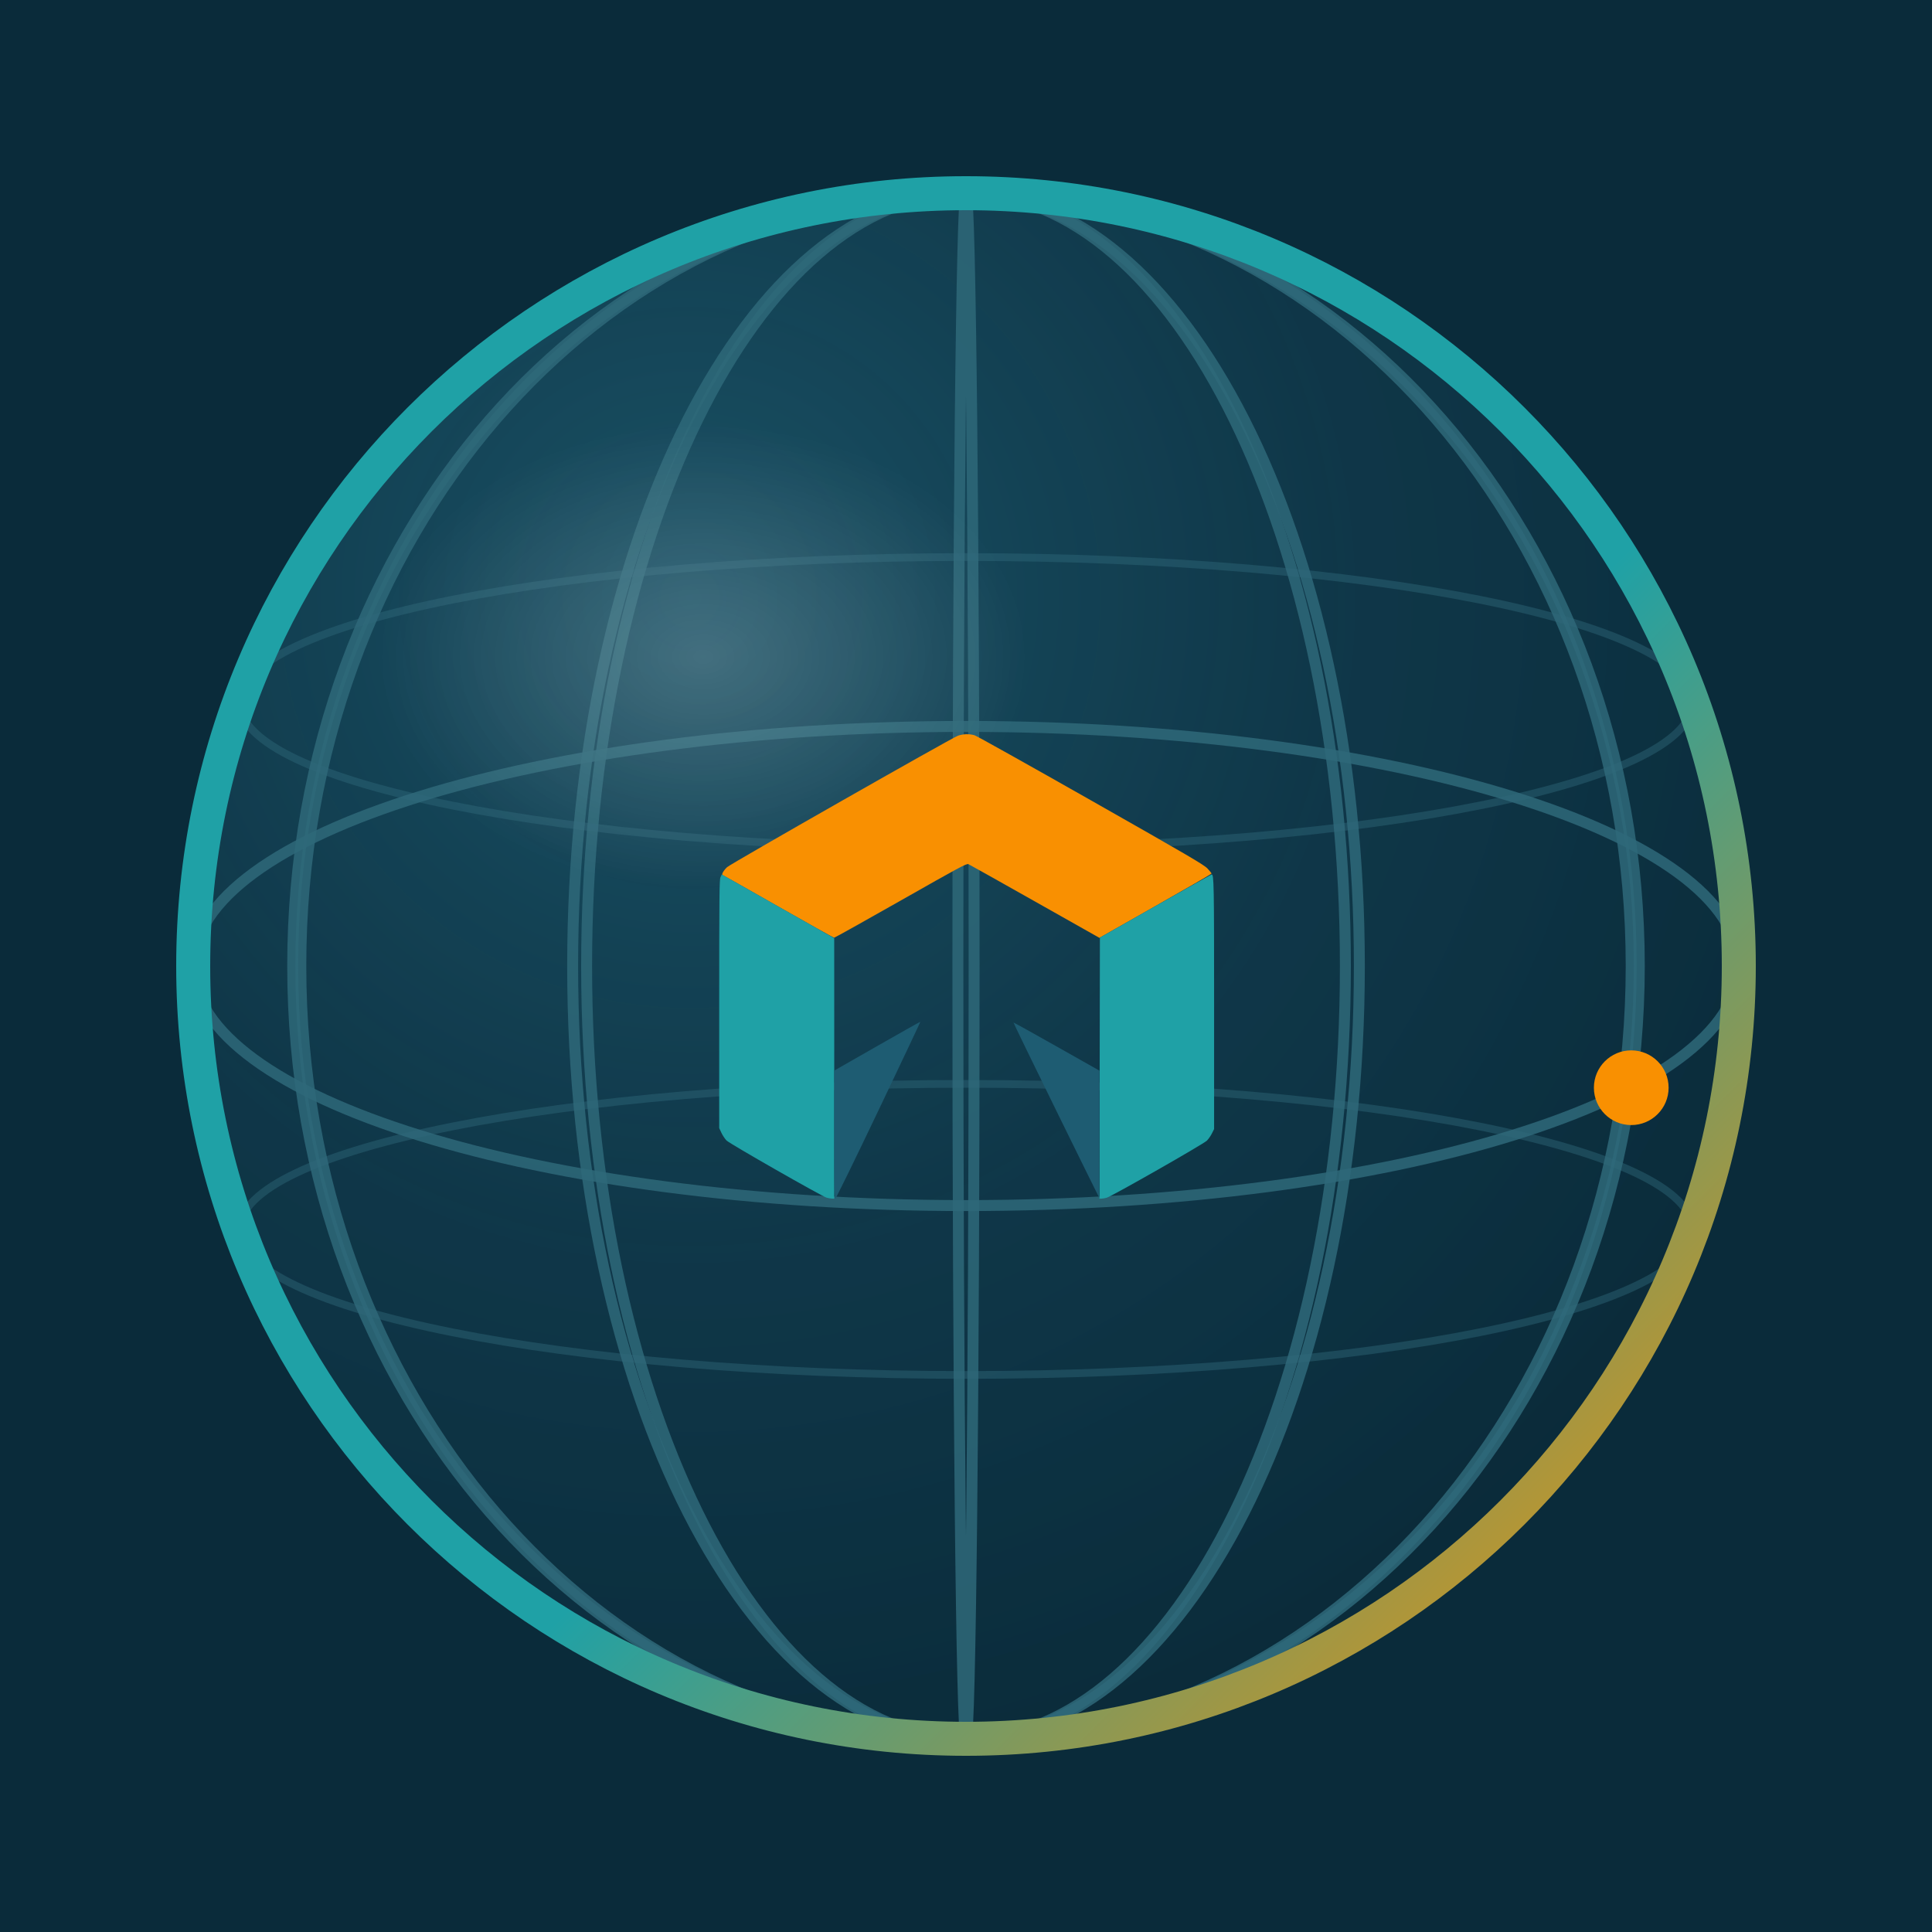
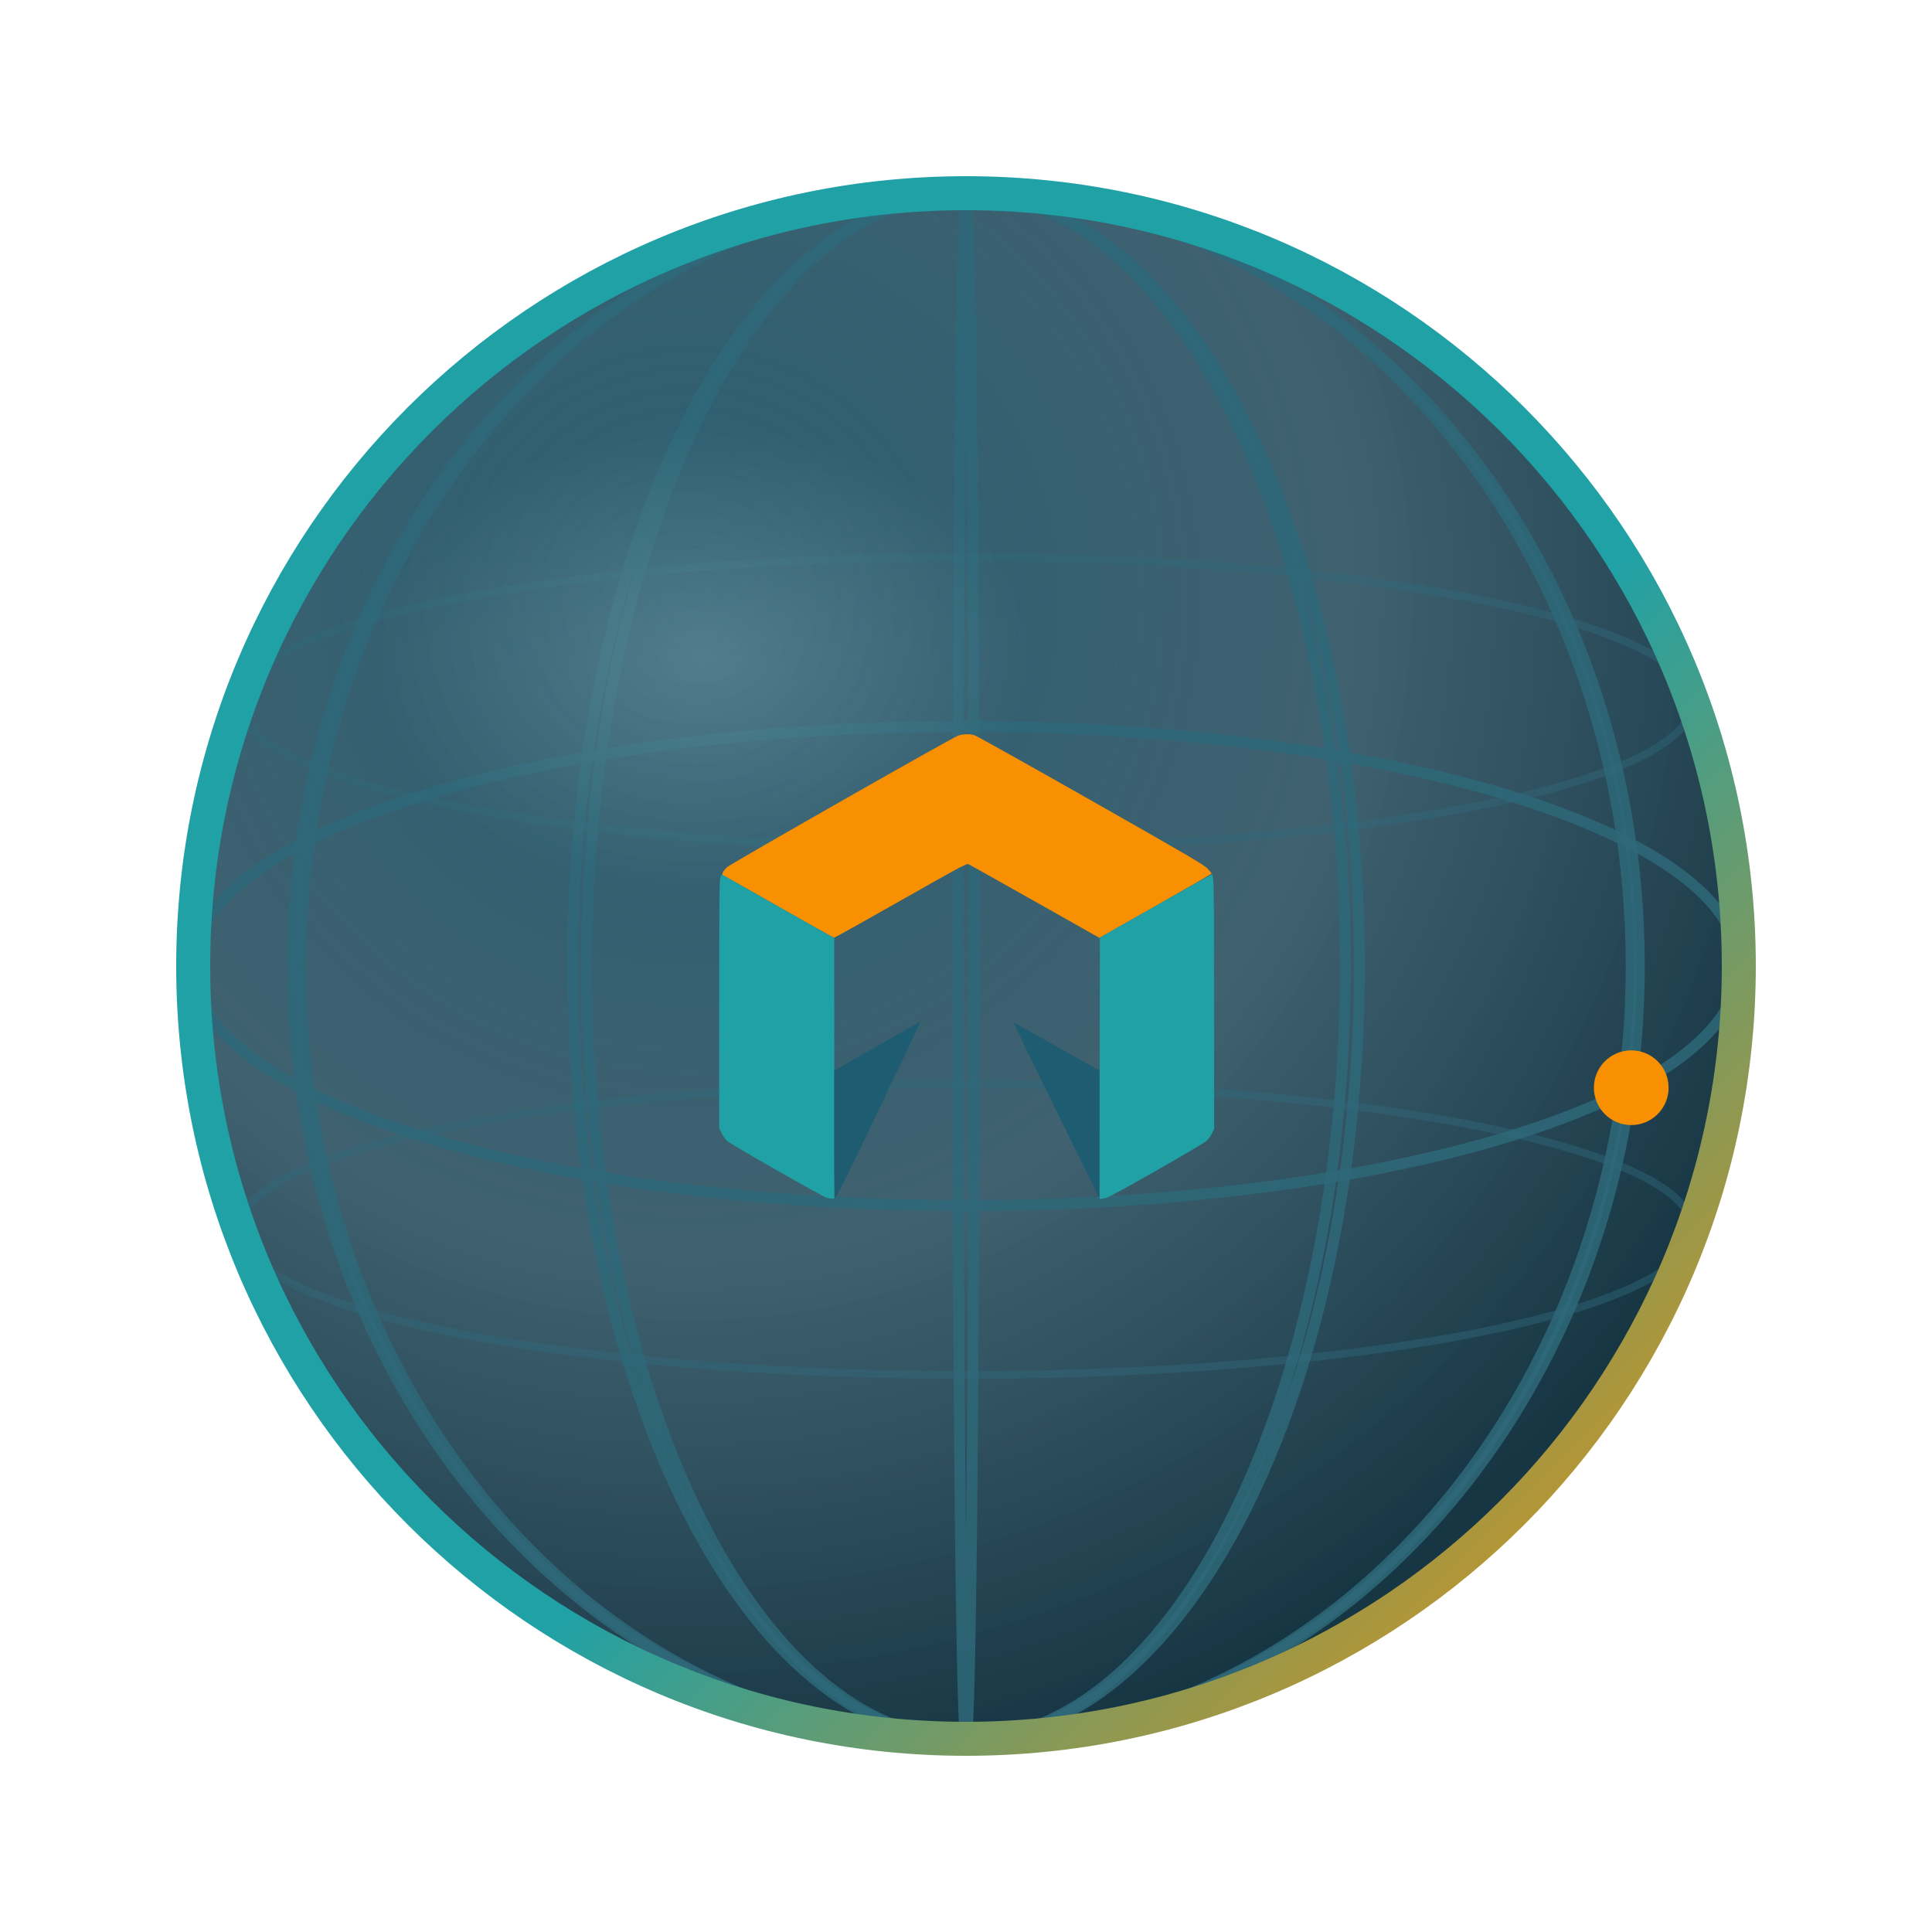
<svg xmlns="http://www.w3.org/2000/svg" viewBox="0 0 300 300" width="300" height="300">
-   <rect width="300" height="300" fill="#0A2B3A" />
  <defs>
    <radialGradient id="gord" cx="32%" cy="26%" r="78%">
      <stop offset="0%" stop-color="#1B5468" stop-opacity="0.93" />
      <stop offset="55%" stop-color="#103A4C" stop-opacity="0.8" />
      <stop offset="100%" stop-color="#0A2B3A" stop-opacity="0.95" />
    </radialGradient>
    <linearGradient id="rord" x1="0" y1="0" x2="1" y2="1">
      <stop offset="0%" stop-color="#1FA1A6" />
      <stop offset="58%" stop-color="#1FA1A6" />
      <stop offset="100%" stop-color="#F99001" />
    </linearGradient>
    <radialGradient id="hord" cx="50%" cy="50%" r="50%">
      <stop offset="0%" stop-color="#FFF" stop-opacity="0.18" />
      <stop offset="100%" stop-color="#FFF" stop-opacity="0" />
    </radialGradient>
  </defs>
  <circle cx="150.0" cy="150.0" r="120.0" fill="url(#gord)" />
  <ellipse cx="150.0" cy="150.0" rx="103.29" ry="120.0" fill="none" stroke="#2E6879" stroke-width="1.7" opacity="0.85" />
  <ellipse cx="150.0" cy="150.0" rx="58.91" ry="120.0" fill="none" stroke="#2E6879" stroke-width="1.7" opacity="0.85" />
  <ellipse cx="150.0" cy="150.0" rx="1.26" ry="120.0" fill="none" stroke="#2E6879" stroke-width="1.7" opacity="0.85" />
  <ellipse cx="150.0" cy="150.0" rx="61.08" ry="120.0" fill="none" stroke="#2E6879" stroke-width="1.7" opacity="0.85" />
  <ellipse cx="150.0" cy="150.0" rx="104.55" ry="120.0" fill="none" stroke="#2E6879" stroke-width="1.7" opacity="0.85" />
  <ellipse cx="150.0" cy="150.0" rx="119.99" ry="120.0" fill="none" stroke="#2E6879" stroke-width="1.7" opacity="0.85" />
  <ellipse cx="150.0" cy="150.0" rx="120.0" ry="37.2" fill="none" stroke="#2E6879" stroke-width="1.7" opacity="0.85" />
  <ellipse cx="150.0" cy="190.9" rx="112.8" ry="22.6" fill="none" stroke="#2E6879" stroke-width="1.2" opacity="0.45" />
  <ellipse cx="150.0" cy="109.1" rx="112.8" ry="22.6" fill="none" stroke="#2E6879" stroke-width="1.2" opacity="0.45" />
  <ellipse cx="109.2" cy="102.0" rx="50.4" ry="36.0" fill="url(#hord)" />
  <circle cx="150.0" cy="150.0" r="120.0" fill="none" stroke="url(#rord)" stroke-width="5.28" />
  <g transform="translate(45.59,102.44) scale(0.13284)">
    <path d="M566.50,288.50C531.30,268.46 502.06,251.91 501.51,251.71C499.90,251.11 502.59,246.35 506.72,242.48C511.05,238.43 768.87,91.63 776.50,88.87C782.50,86.70 790.08,86.51 796.09,88.36C798.52,89.11 859.67,123.31 932.00,164.36C1046.68,229.45 1064.11,239.65 1068.25,244.07C1070.86,246.86 1073.00,249.50 1073.00,249.95C1073.00,250.39 1043.51,267.49 1007.47,287.94L941.95,325.12L866.59,282.59C825.14,259.20 790.16,239.58 788.85,238.98C786.71,238.00 778.77,242.27 709.78,281.45C667.60,305.40 632.51,324.98 631.80,324.97C631.08,324.95 601.70,308.54 566.50,288.50Z" fill="#F99001" fill-rule="evenodd" />
    <path d="M623.02,628.82C617.36,627.20 509.93,565.85 506.16,562.09C504.28,560.21 501.56,556.16 500.12,553.09L497.50,547.50L497.50,402.50C497.50,275.72 497.69,257.09 499.00,254.25L500.50,251.01L566.22,288.25L631.94,325.50L631.97,477.75L632.00,630.00L629.25,629.91C627.74,629.86 624.93,629.37 623.02,628.82ZM942.25,477.41L942.50,324.81L1007.50,287.91C1043.25,267.62 1072.79,251.01 1073.15,251.01C1075.79,250.98 1076.00,262.01 1076.00,402.95L1076.00,548.61L1073.47,553.68C1072.08,556.47 1069.46,560.27 1067.64,562.12C1063.75,566.09 956.48,627.22 950.49,628.88C948.29,629.49 945.49,629.99 944.25,629.99L941.99,630.00L942.25,477.41Z" fill="#1FA1A6" fill-rule="evenodd" />
    <path d="M632.00,555.14L632.00,480.27L682.15,451.62C709.74,435.86 732.44,423.10 732.60,423.26C732.76,423.42 710.75,469.99 683.69,526.74C656.64,583.49 633.94,629.94 633.25,629.96C632.26,629.99 632.00,614.38 632.00,555.14ZM891.33,526.72C863.74,470.50 841.32,424.34 841.52,424.15C841.72,423.95 864.41,436.52 891.94,452.08L942.00,480.37L942.00,554.68C942.00,595.56 941.89,628.99 941.75,628.97C941.61,628.95 918.92,582.94 891.33,526.72Z" fill="#1E5C72" fill-rule="evenodd" />
  </g>
  <circle cx="253.3" cy="168.9" r="5.8" fill="#F99001" opacity="1.0" />
</svg>
